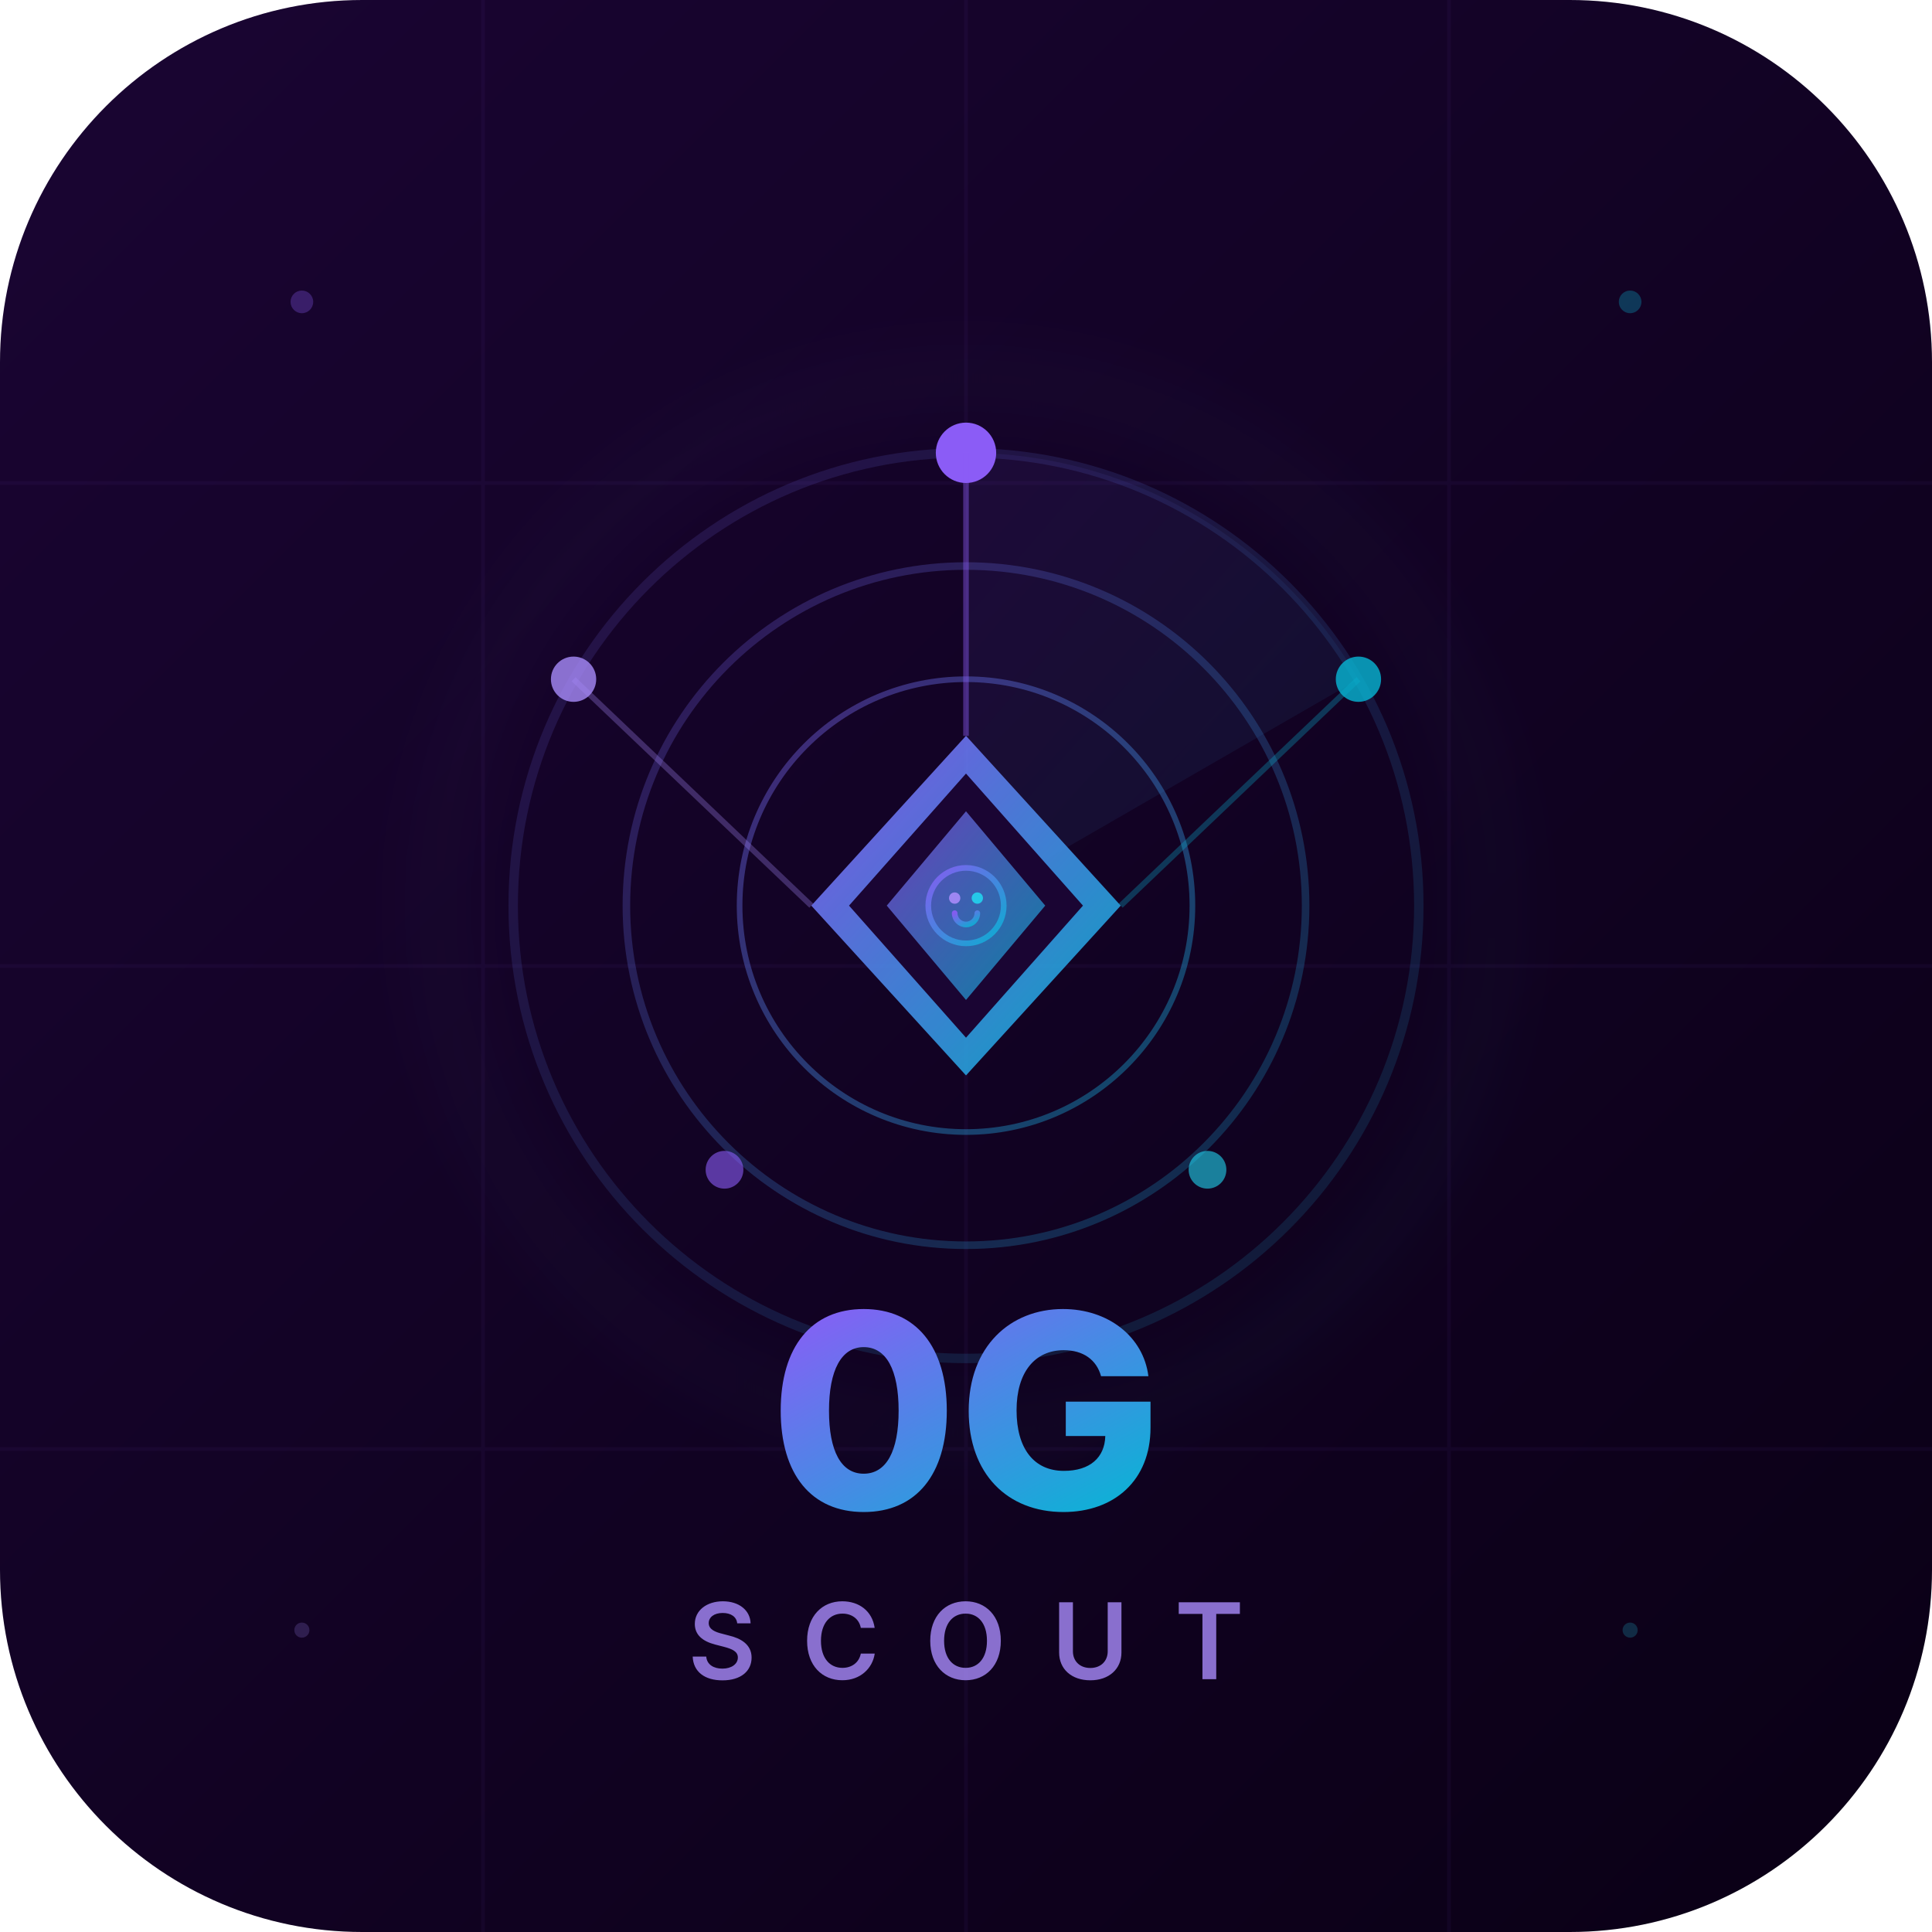
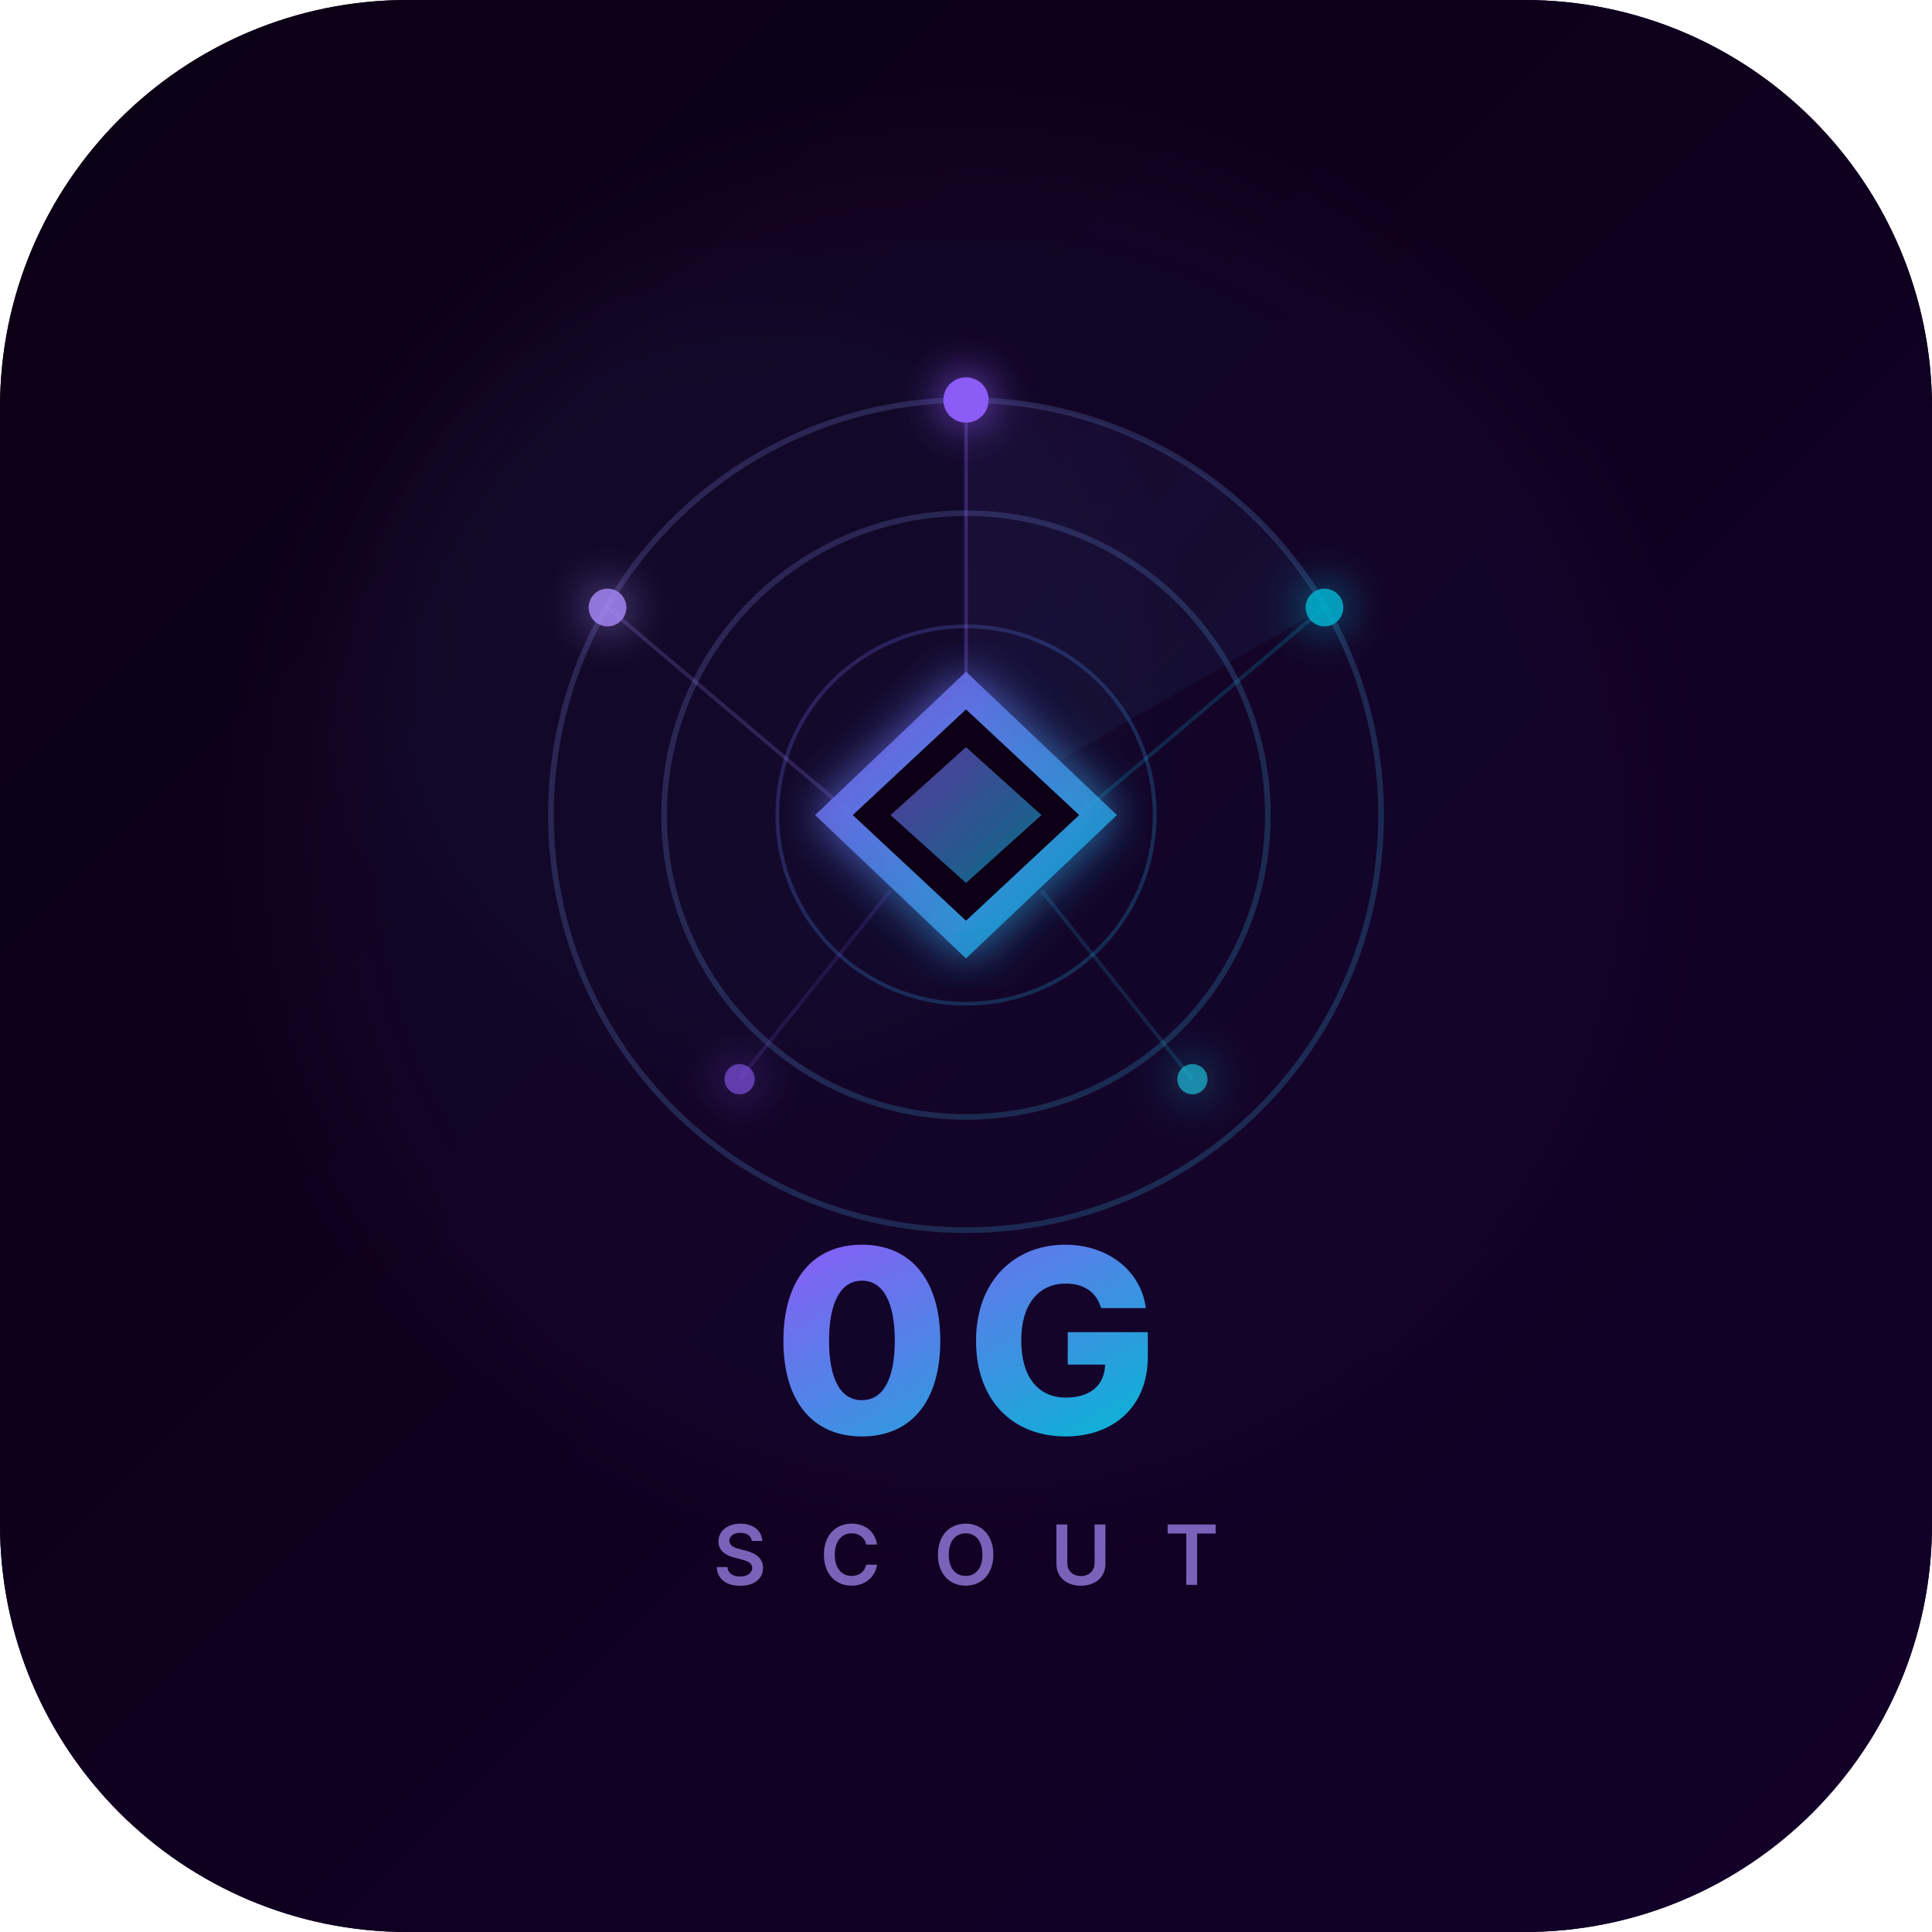
<svg xmlns="http://www.w3.org/2000/svg" viewBox="0 0 512 512" width="512" height="512">
  <defs>
    <linearGradient id="bg" x1="0%" y1="0%" x2="100%" y2="100%">
-       <stop offset="0%" style="stop-color:#1a0533;stop-opacity:1" />
-       <stop offset="100%" style="stop-color:#0a0015;stop-opacity:1" />
+       <stop offset="0%" style="stop-color:#0c0014;stop-opacity:1" />
+       <stop offset="100%" style="stop-color:#12002a;stop-opacity:1" />
    </linearGradient>
    <linearGradient id="accent" x1="0%" y1="0%" x2="100%" y2="100%">
      <stop offset="0%" style="stop-color:#8b5cf6;stop-opacity:1" />
      <stop offset="100%" style="stop-color:#06b6d4;stop-opacity:1" />
    </linearGradient>
-     <linearGradient id="glow" x1="0%" y1="0%" x2="100%" y2="100%">
-       <stop offset="0%" style="stop-color:#a78bfa;stop-opacity:0.6" />
-       <stop offset="100%" style="stop-color:#22d3ee;stop-opacity:0.6" />
+     <linearGradient id="ring" x1="0%" y1="0%" x2="100%" y2="100%">
+       <stop offset="0%" style="stop-color:#a78bfa;stop-opacity:0.2" />
+       <stop offset="100%" style="stop-color:#22d3ee;stop-opacity:0.2" />
    </linearGradient>
-     <filter id="blur">
-       <feGaussianBlur stdDeviation="8" />
+     <filter id="glow">
+       <feGaussianBlur stdDeviation="6" result="blur" />
+       <feMerge>
+         <feMergeNode in="blur" />
+         <feMergeNode in="SourceGraphic" />
+       </feMerge>
    </filter>
+     <filter id="softGlow">
+       <feGaussianBlur stdDeviation="12" />
+     </filter>
+     <clipPath id="round">
+       <rect width="512" height="512" rx="108" ry="108" />
+     </clipPath>
  </defs>
-   <rect width="512" height="512" rx="96" fill="url(#bg)" />
-   <g opacity="0.05" stroke="#8b5cf6" stroke-width="1">
-     <line x1="0" y1="128" x2="512" y2="128" />
-     <line x1="0" y1="256" x2="512" y2="256" />
-     <line x1="0" y1="384" x2="512" y2="384" />
-     <line x1="128" y1="0" x2="128" y2="512" />
-     <line x1="256" y1="0" x2="256" y2="512" />
-     <line x1="384" y1="0" x2="384" y2="512" />
+   <g clip-path="url(#round)">
+     <rect width="512" height="512" fill="url(#bg)" />
+     <rect width="512" height="512" fill="url(#bg)" opacity="0.98" />
+     <circle cx="256" cy="220" r="180" fill="#8b5cf6" opacity="0.04" filter="url(#softGlow)" />
+     <circle cx="200" cy="180" r="100" fill="#06b6d4" opacity="0.03" filter="url(#softGlow)" />
+     <circle cx="256" cy="216" r="110" fill="none" stroke="url(#ring)" stroke-width="1.5" />
+     <circle cx="256" cy="216" r="80" fill="none" stroke="url(#ring)" stroke-width="1.5" />
+     <circle cx="256" cy="216" r="50" fill="none" stroke="url(#accent)" stroke-width="1" opacity="0.25" />
+     <path d="M 256 216 L 256 106 A 110 110 0 0 1 351 161 Z" fill="url(#accent)" opacity="0.06" />
+     <line x1="256" y1="216" x2="256" y2="106" stroke="url(#accent)" stroke-width="2" opacity="0.6" filter="url(#glow)" />
+     <g filter="url(#glow)">
+       <circle cx="256" cy="106" r="6" fill="#8b5cf6" />
+       <circle cx="351" cy="161" r="5" fill="#06b6d4" opacity="0.8" />
+       <circle cx="161" cy="161" r="5" fill="#a78bfa" opacity="0.8" />
+       <circle cx="316" cy="286" r="4" fill="#22d3ee" opacity="0.6" />
+       <circle cx="196" cy="286" r="4" fill="#8b5cf6" opacity="0.6" />
+     </g>
+     <line x1="256" y1="106" x2="256" y2="180" stroke="#8b5cf6" stroke-width="1" opacity="0.3" />
+     <line x1="351" y1="161" x2="286" y2="216" stroke="#06b6d4" stroke-width="1" opacity="0.2" />
+     <line x1="161" y1="161" x2="226" y2="216" stroke="#a78bfa" stroke-width="1" opacity="0.2" />
+     <line x1="316" y1="286" x2="276" y2="236" stroke="#22d3ee" stroke-width="1" opacity="0.15" />
+     <line x1="196" y1="286" x2="236" y2="236" stroke="#8b5cf6" stroke-width="1" opacity="0.15" />
+     <g filter="url(#glow)">
+       <polygon points="256,178 296,216 256,254 216,216" fill="url(#accent)" opacity="0.85" />
+       <polygon points="256,188 286,216 256,244 226,216" fill="#0c0014" />
+       <polygon points="256,198 276,216 256,234 236,216" fill="url(#accent)" opacity="0.6" />
+     </g>
+     <text x="256" y="380" text-anchor="middle" font-family="Inter, SF Pro Display, system-ui, -apple-system, sans-serif" font-size="68" font-weight="800" letter-spacing="4" fill="url(#accent)">0G</text>
+     <text x="256" y="420" text-anchor="middle" font-family="Inter, SF Pro Display, system-ui, -apple-system, sans-serif" font-size="22" font-weight="600" letter-spacing="14" fill="#a78bfa" opacity="0.7">SCOUT</text>
  </g>
-   <circle cx="256" cy="240" r="140" fill="none" stroke="url(#glow)" stroke-width="2" opacity="0.3" filter="url(#blur)" />
-   <circle cx="256" cy="240" r="120" fill="none" stroke="url(#accent)" stroke-width="2.5" opacity="0.15" />
-   <circle cx="256" cy="240" r="90" fill="none" stroke="url(#accent)" stroke-width="2" opacity="0.25" />
-   <circle cx="256" cy="240" r="60" fill="none" stroke="url(#accent)" stroke-width="1.5" opacity="0.4" />
-   <line x1="256" y1="240" x2="256" y2="120" stroke="url(#accent)" stroke-width="3" opacity="0.8" />
-   <path d="M 256 240 L 256 120 A 120 120 0 0 1 360 180 Z" fill="url(#accent)" opacity="0.08" />
-   <polygon points="256,195 297,240 256,285 215,240" fill="url(#accent)" opacity="0.9" />
-   <polygon points="256,205 287,240 256,275 225,240" fill="#1a0533" />
-   <polygon points="256,215 277,240 256,265 235,240" fill="url(#accent)" opacity="0.7" />
-   <circle cx="256" cy="120" r="8" fill="#8b5cf6" />
-   <circle cx="360" cy="180" r="6" fill="#06b6d4" opacity="0.8" />
-   <circle cx="152" cy="180" r="6" fill="#a78bfa" opacity="0.8" />
-   <circle cx="320" cy="310" r="5" fill="#22d3ee" opacity="0.6" />
-   <circle cx="192" cy="310" r="5" fill="#8b5cf6" opacity="0.6" />
-   <line x1="256" y1="120" x2="256" y2="195" stroke="#8b5cf6" stroke-width="1.5" opacity="0.4" />
-   <line x1="360" y1="180" x2="297" y2="240" stroke="#06b6d4" stroke-width="1.5" opacity="0.3" />
-   <line x1="152" y1="180" x2="215" y2="240" stroke="#a78bfa" stroke-width="1.5" opacity="0.3" />
-   <g transform="translate(244, 228)" opacity="0.9">
-     <path d="M12 2C6.48 2 2 6.48 2 12s4.48 10 10 10 10-4.48 10-10S17.52 2 12 2z" fill="none" stroke="url(#accent)" stroke-width="1.5" />
-     <circle cx="9" cy="10" r="1.5" fill="#a78bfa" />
-     <circle cx="15" cy="10" r="1.5" fill="#22d3ee" />
-     <path d="M9 14c0 1.66 1.34 3 3 3s3-1.34 3-3" fill="none" stroke="url(#accent)" stroke-width="1.5" stroke-linecap="round" />
-   </g>
-   <text x="256" y="400" text-anchor="middle" font-family="system-ui, -apple-system, sans-serif" font-size="72" font-weight="800" fill="url(#accent)">0G</text>
-   <text x="256" y="445" text-anchor="middle" font-family="system-ui, -apple-system, sans-serif" font-size="28" font-weight="600" letter-spacing="12" fill="#a78bfa" opacity="0.8">SCOUT</text>
-   <circle cx="80" cy="80" r="3" fill="#8b5cf6" opacity="0.3" />
-   <circle cx="432" cy="80" r="3" fill="#06b6d4" opacity="0.3" />
-   <circle cx="80" cy="432" r="2" fill="#a78bfa" opacity="0.2" />
-   <circle cx="432" cy="432" r="2" fill="#22d3ee" opacity="0.2" />
</svg>
